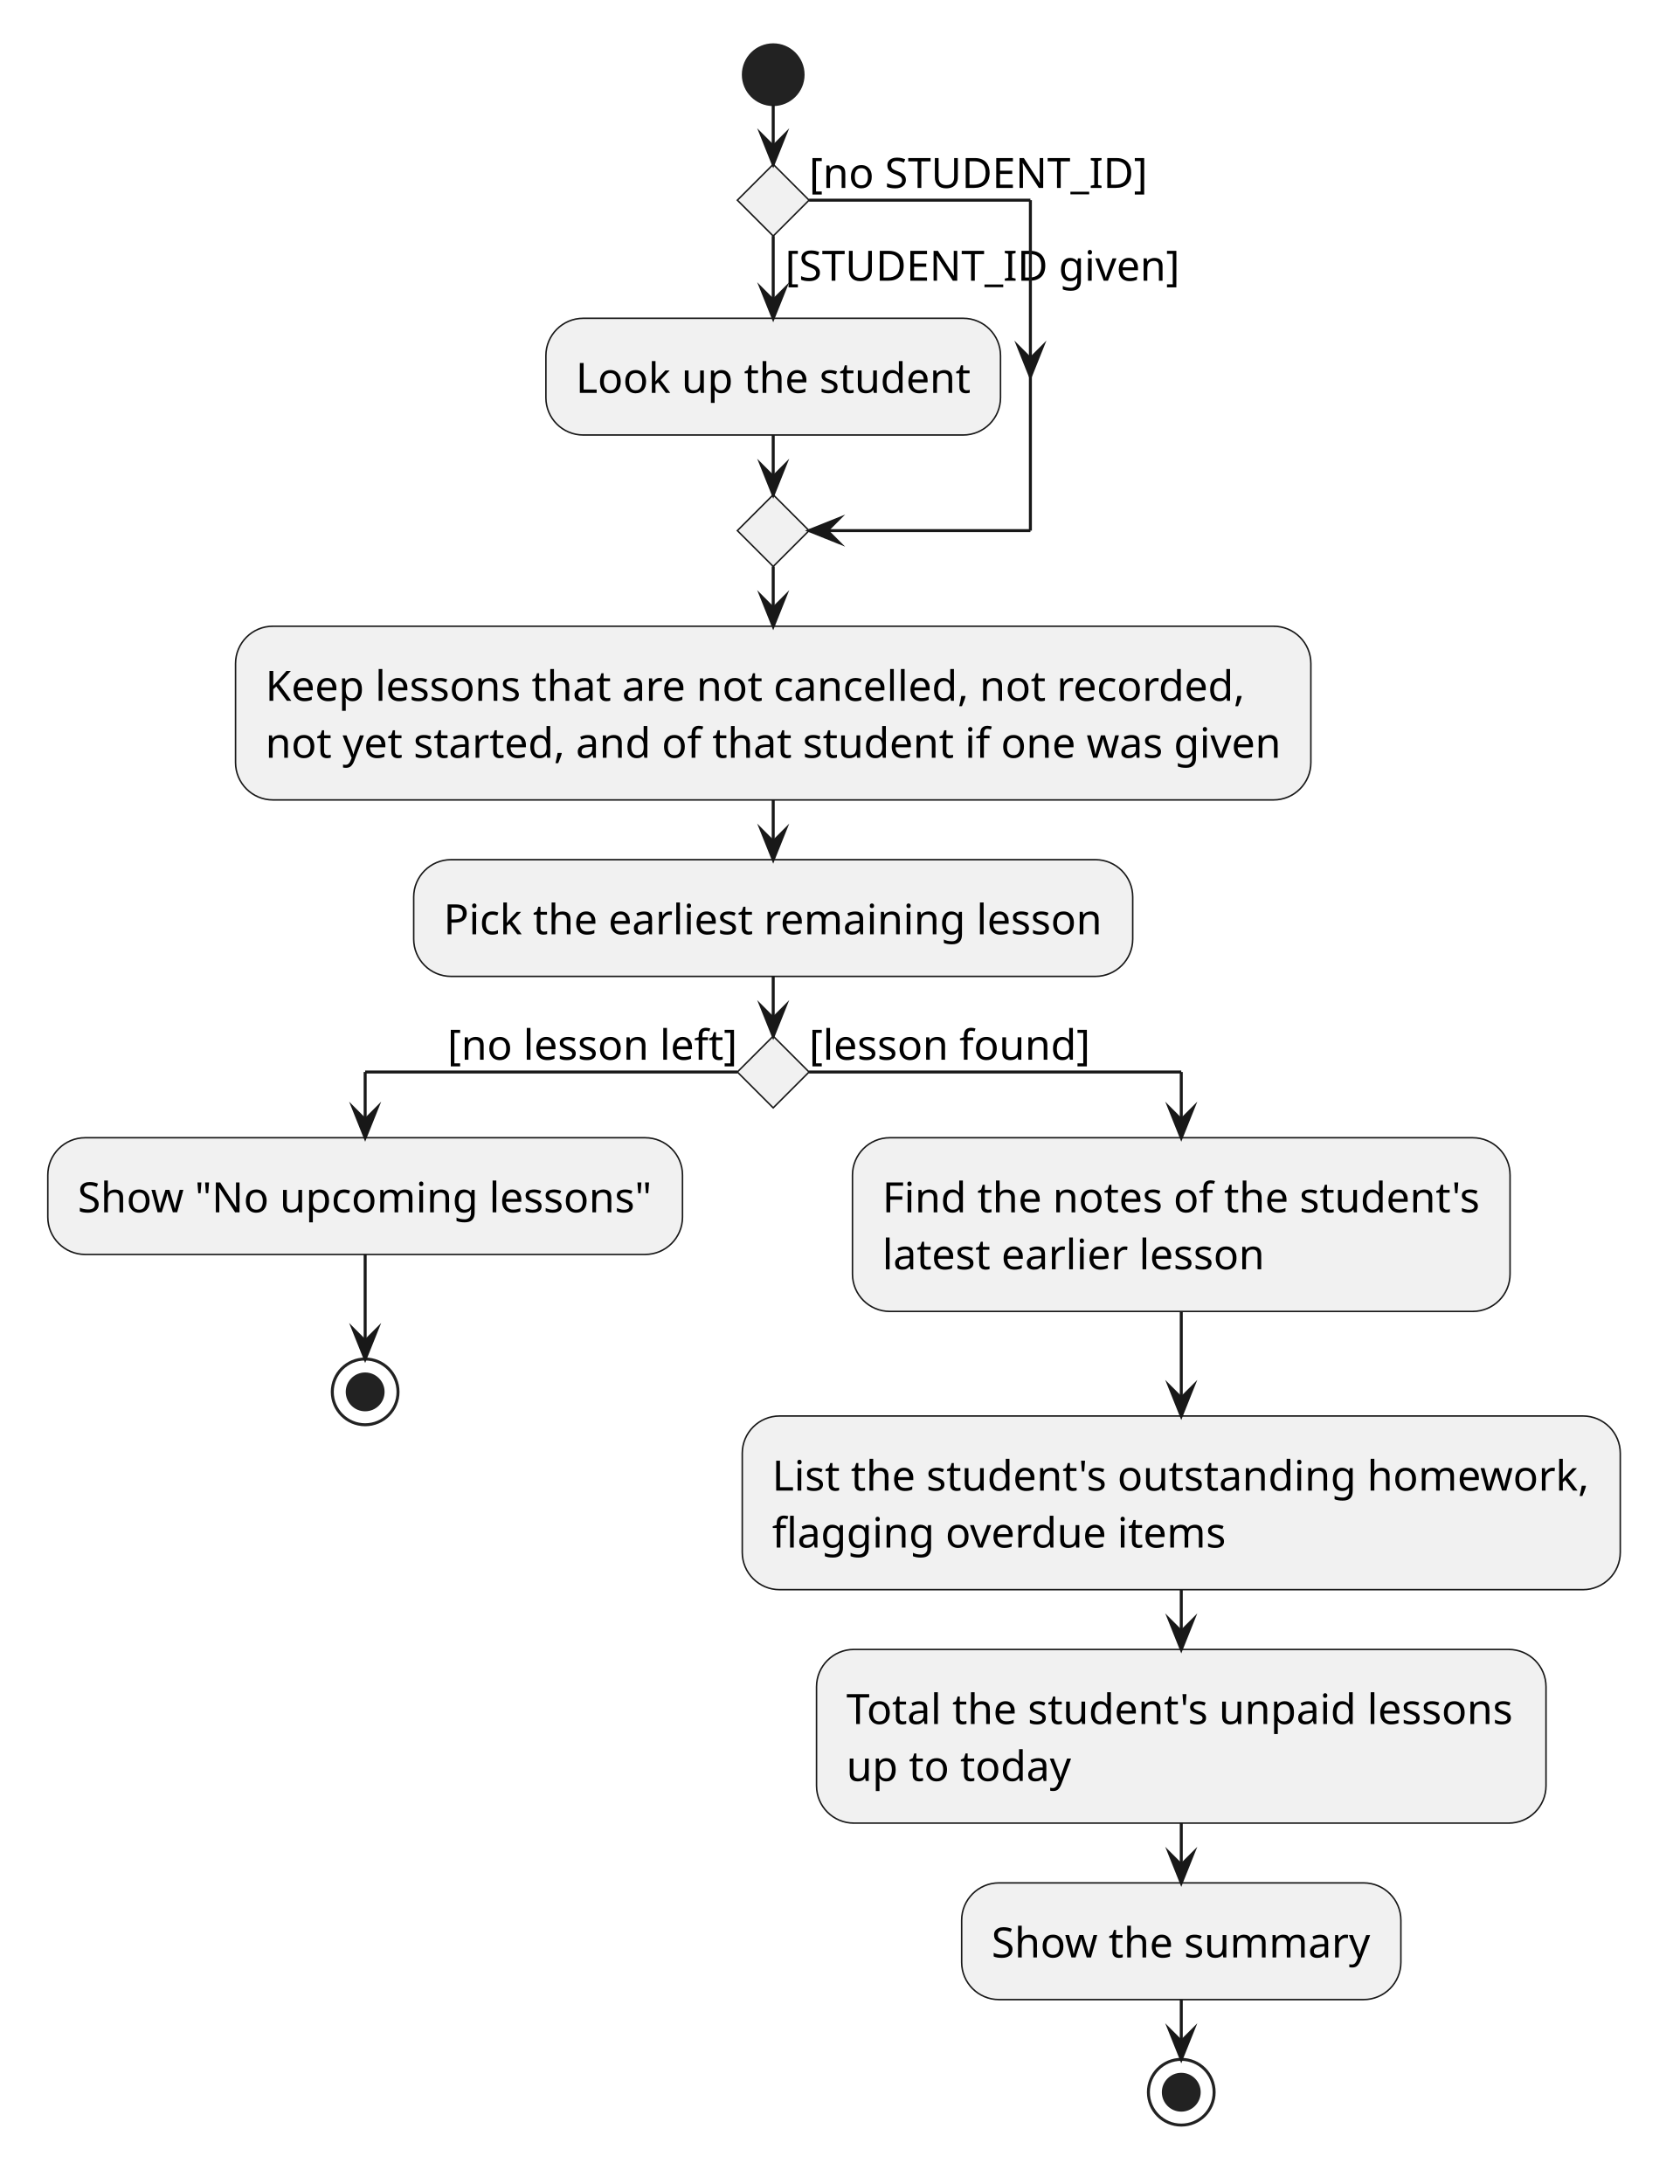
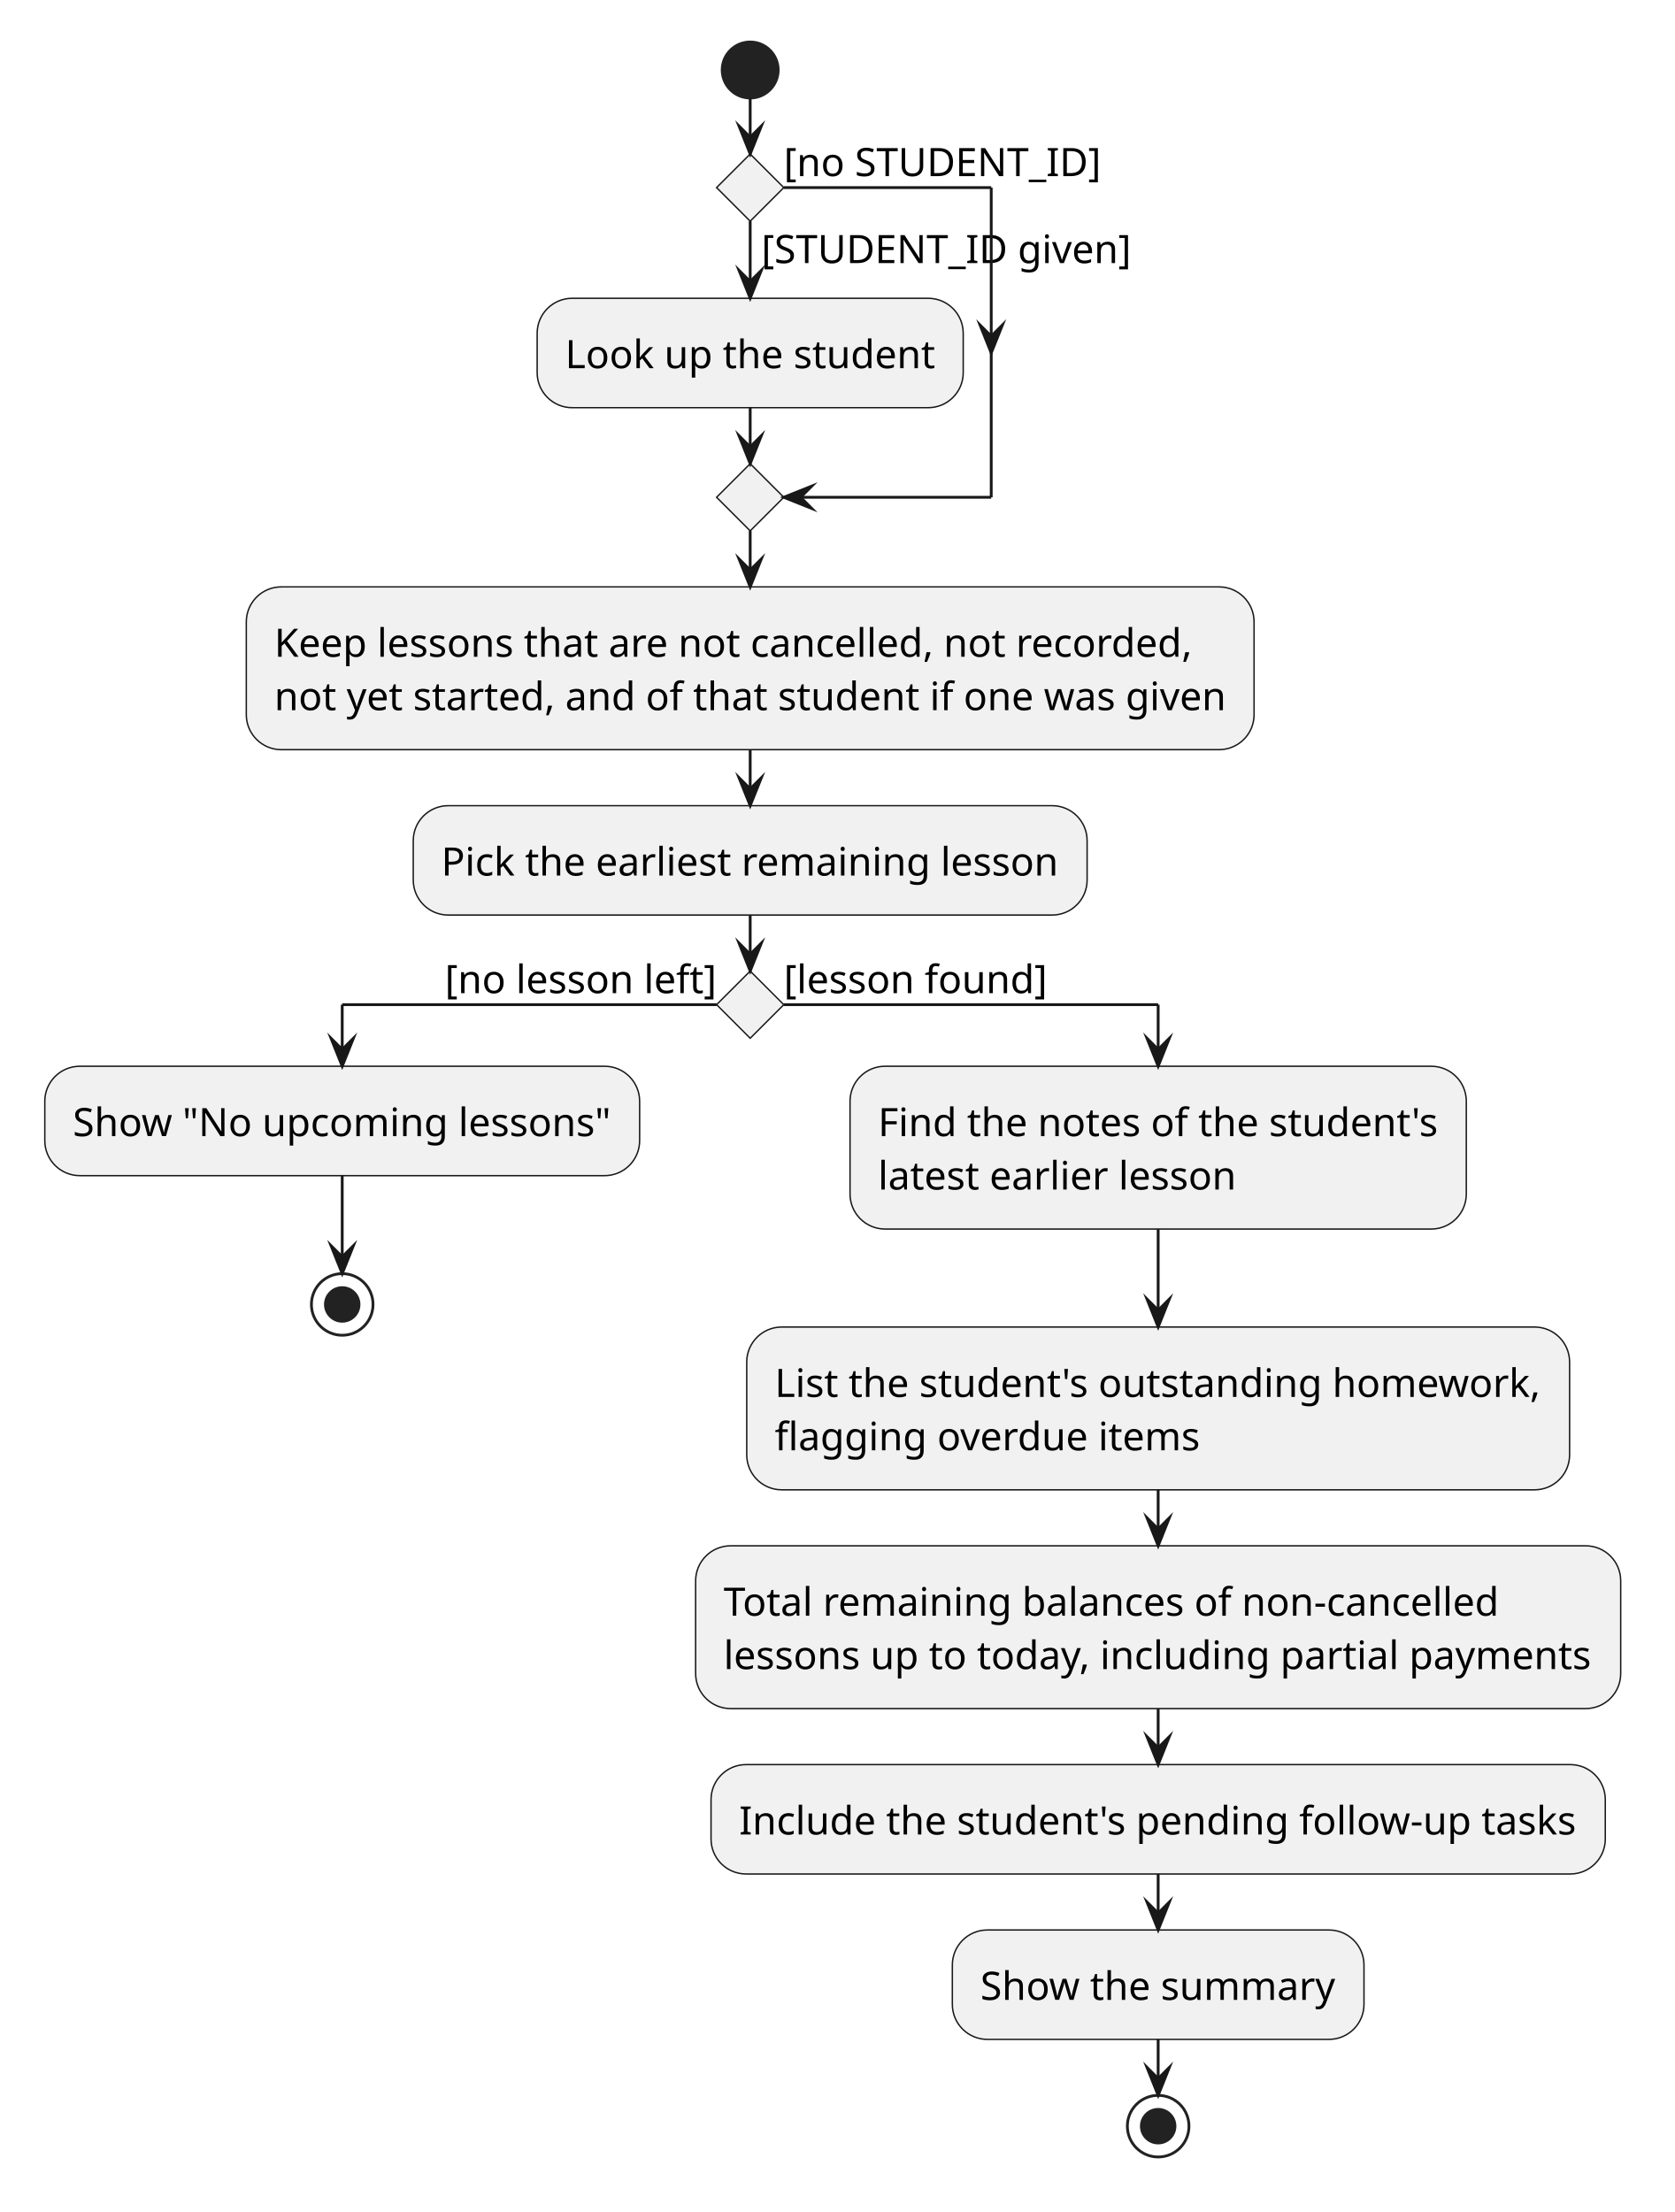
- <svg xmlns="http://www.w3.org/2000/svg" version="1.1" data-diagram-type="ACTIVITY" style="width:562px;height:731px;background:#FFFFFF;" width="562px" height="731px" viewBox="0 0 562 731" zoomAndPan="magnify" preserveAspectRatio="none" contentStyleType="text/css">
+ <svg xmlns="http://www.w3.org/2000/svg" version="1.1" data-diagram-type="ACTIVITY" style="width:598px;height:790px;background:#FFFFFF;" width="598px" height="790px" viewBox="0 0 598 790" zoomAndPan="magnify" preserveAspectRatio="none" contentStyleType="text/css">
  <defs />
  <g font-family="sans-serif" lengthAdjust="spacing">
-     <ellipse cx="258.789" cy="25" rx="10" ry="10" fill="#222" style="stroke:#222;stroke-width:1;" />
-     <rect x="182.709" y="106.534" width="152.159" height="39.068" fill="#F1F1F1" style="stroke:#181818;stroke-width:0.5;" rx="12.5" ry="12.5" />
-     <text x="192.709" y="131.5" fill="#000" font-size="14" textLength="132.159">Look up the student</text>
-     <polygon points="258.789,55,258.789,55,270.789,67,258.789,79,258.789,79,246.789,67,258.789,55" fill="#F1F1F1" style="stroke:#181818;stroke-width:0.5;stroke-linejoin:miter;stroke-miterlimit:10;" />
-     <text x="262.789" y="93.966" fill="#000" font-size="14" textLength="132.047">[STUDENT_ID given]</text>
-     <text x="270.789" y="62.898" fill="#000" font-size="14" textLength="113.288">[no STUDENT_ID]</text>
-     <polygon points="258.789,165.602,270.789,177.602,258.789,189.602,246.789,177.602,258.789,165.602" fill="#F1F1F1" style="stroke:#181818;stroke-width:0.5;stroke-linejoin:miter;stroke-miterlimit:10;" />
-     <rect x="78.836" y="209.602" width="359.905" height="58.136" fill="#F1F1F1" style="stroke:#181818;stroke-width:0.5;" rx="12.5" ry="12.5" />
-     <text x="88.836" y="234.568" fill="#000" font-size="14" textLength="328.635">Keep lessons that are not cancelled, not recorded,</text>
-     <text x="88.836" y="253.636" fill="#000" font-size="14" textLength="339.905">not yet started, and of that student if one was given</text>
-     <rect x="138.462" y="287.738" width="240.653" height="39.068" fill="#F1F1F1" style="stroke:#181818;stroke-width:0.5;" rx="12.5" ry="12.5" />
-     <text x="148.462" y="312.704" fill="#000" font-size="14" textLength="220.653">Pick the earliest remaining lesson</text>
-     <polygon points="258.789,346.806,258.789,346.806,270.789,358.806,258.789,370.806,258.789,370.806,246.789,358.806,258.789,346.806" fill="#F1F1F1" style="stroke:#181818;stroke-width:0.5;stroke-linejoin:miter;stroke-miterlimit:10;" />
-     <text x="149.755" y="354.704" fill="#000" font-size="14" textLength="97.034">[no lesson left]</text>
-     <text x="270.789" y="354.704" fill="#000" font-size="14" textLength="94.094">[lesson found]</text>
+     <ellipse cx="267.913" cy="25" rx="10" ry="10" fill="#222" style="stroke:#222;stroke-width:1;" />
+     <rect x="191.833" y="106.534" width="152.159" height="39.068" fill="#F1F1F1" style="stroke:#181818;stroke-width:0.5;" rx="12.5" ry="12.5" />
+     <text x="201.833" y="131.5" fill="#000" font-size="14" textLength="132.159">Look up the student</text>
+     <polygon points="267.913,55,267.913,55,279.913,67,267.913,79,267.913,79,255.913,67,267.913,55" fill="#F1F1F1" style="stroke:#181818;stroke-width:0.5;stroke-linejoin:miter;stroke-miterlimit:10;" />
+     <text x="271.913" y="93.966" fill="#000" font-size="14" textLength="132.047">[STUDENT_ID given]</text>
+     <text x="279.913" y="62.898" fill="#000" font-size="14" textLength="113.288">[no STUDENT_ID]</text>
+     <polygon points="267.913,165.602,279.913,177.602,267.913,189.602,255.913,177.602,267.913,165.602" fill="#F1F1F1" style="stroke:#181818;stroke-width:0.5;stroke-linejoin:miter;stroke-miterlimit:10;" />
+     <rect x="87.961" y="209.602" width="359.905" height="58.136" fill="#F1F1F1" style="stroke:#181818;stroke-width:0.5;" rx="12.5" ry="12.5" />
+     <text x="97.961" y="234.568" fill="#000" font-size="14" textLength="328.635">Keep lessons that are not cancelled, not recorded,</text>
+     <text x="97.961" y="253.636" fill="#000" font-size="14" textLength="339.905">not yet started, and of that student if one was given</text>
+     <rect x="147.587" y="287.738" width="240.653" height="39.068" fill="#F1F1F1" style="stroke:#181818;stroke-width:0.5;" rx="12.5" ry="12.5" />
+     <text x="157.587" y="312.704" fill="#000" font-size="14" textLength="220.653">Pick the earliest remaining lesson</text>
+     <polygon points="267.913,346.806,267.913,346.806,279.913,358.806,267.913,370.806,267.913,370.806,255.913,358.806,267.913,346.806" fill="#F1F1F1" style="stroke:#181818;stroke-width:0.5;stroke-linejoin:miter;stroke-miterlimit:10;" />
+     <text x="158.88" y="354.704" fill="#000" font-size="14" textLength="97.034">[no lesson left]</text>
+     <text x="279.913" y="354.704" fill="#000" font-size="14" textLength="94.094">[lesson found]</text>
    <rect x="16" y="380.806" width="212.429" height="39.068" fill="#F1F1F1" style="stroke:#181818;stroke-width:0.5;" rx="12.5" ry="12.5" />
    <text x="26" y="405.772" fill="#000" font-size="14" textLength="192.429">Show "No upcoming lessons"</text>
    <ellipse cx="122.215" cy="465.874" rx="11" ry="11" fill="none" style="stroke:#222;stroke-width:1;" />
    <ellipse cx="122.215" cy="465.874" rx="6" ry="6" fill="#222" style="stroke:#222;stroke-width:1;" />
-     <rect x="285.319" y="380.806" width="220.087" height="58.136" fill="#F1F1F1" style="stroke:#181818;stroke-width:0.5;" rx="12.5" ry="12.5" />
-     <text x="295.319" y="405.772" fill="#000" font-size="14" textLength="200.087">Find the notes of the student's</text>
-     <text x="295.319" y="424.839" fill="#000" font-size="14" textLength="127.932">latest earlier lesson</text>
-     <rect x="248.429" y="473.941" width="293.867" height="58.136" fill="#F1F1F1" style="stroke:#181818;stroke-width:0.5;" rx="12.5" ry="12.5" />
-     <text x="258.429" y="498.907" fill="#000" font-size="14" textLength="273.867">List the student's outstanding homework,</text>
-     <text x="258.429" y="517.975" fill="#000" font-size="14" textLength="152.431">flagging overdue items</text>
-     <rect x="273.286" y="552.077" width="244.153" height="58.136" fill="#F1F1F1" style="stroke:#181818;stroke-width:0.5;" rx="12.5" ry="12.5" />
-     <text x="283.286" y="577.043" fill="#000" font-size="14" textLength="224.153">Total the student's unpaid lessons</text>
-     <text x="283.286" y="596.111" fill="#000" font-size="14" textLength="75.194">up to today</text>
-     <rect x="321.859" y="630.213" width="147.008" height="39.068" fill="#F1F1F1" style="stroke:#181818;stroke-width:0.5;" rx="12.5" ry="12.5" />
-     <text x="331.859" y="655.179" fill="#000" font-size="14" textLength="127.008">Show the summary</text>
-     <ellipse cx="395.363" cy="700.281" rx="11" ry="11" fill="none" style="stroke:#222;stroke-width:1;" />
-     <ellipse cx="395.363" cy="700.281" rx="6" ry="6" fill="#222" style="stroke:#222;stroke-width:1;" />
-     <line x1="258.789" y1="79" x2="258.789" y2="106.534" style="stroke:#181818;stroke-width:1;" />
-     <polygon points="254.789,96.534,258.789,106.534,262.789,96.534,258.789,100.534" fill="#181818" style="stroke:#181818;stroke-width:1;stroke-linejoin:miter;stroke-miterlimit:10;" />
-     <line x1="270.789" y1="67" x2="344.868" y2="67" style="stroke:#181818;stroke-width:1;" />
-     <polygon points="340.868,116.068,344.868,126.068,348.868,116.068,344.868,120.068" fill="#181818" style="stroke:#181818;stroke-width:1;stroke-linejoin:miter;stroke-miterlimit:10;" />
-     <line x1="344.868" y1="67" x2="344.868" y2="177.602" style="stroke:#181818;stroke-width:1;" />
-     <line x1="344.868" y1="177.602" x2="270.789" y2="177.602" style="stroke:#181818;stroke-width:1;" />
-     <polygon points="280.789,173.602,270.789,177.602,280.789,181.602,276.789,177.602" fill="#181818" style="stroke:#181818;stroke-width:1;stroke-linejoin:miter;stroke-miterlimit:10;" />
-     <line x1="258.789" y1="145.602" x2="258.789" y2="165.602" style="stroke:#181818;stroke-width:1;" />
-     <polygon points="254.789,155.602,258.789,165.602,262.789,155.602,258.789,159.602" fill="#181818" style="stroke:#181818;stroke-width:1;stroke-linejoin:miter;stroke-miterlimit:10;" />
-     <line x1="258.789" y1="35" x2="258.789" y2="55" style="stroke:#181818;stroke-width:1;" />
-     <polygon points="254.789,45,258.789,55,262.789,45,258.789,49" fill="#181818" style="stroke:#181818;stroke-width:1;stroke-linejoin:miter;stroke-miterlimit:10;" />
-     <line x1="258.789" y1="189.602" x2="258.789" y2="209.602" style="stroke:#181818;stroke-width:1;" />
-     <polygon points="254.789,199.602,258.789,209.602,262.789,199.602,258.789,203.602" fill="#181818" style="stroke:#181818;stroke-width:1;stroke-linejoin:miter;stroke-miterlimit:10;" />
-     <line x1="258.789" y1="267.738" x2="258.789" y2="287.738" style="stroke:#181818;stroke-width:1;" />
-     <polygon points="254.789,277.738,258.789,287.738,262.789,277.738,258.789,281.738" fill="#181818" style="stroke:#181818;stroke-width:1;stroke-linejoin:miter;stroke-miterlimit:10;" />
+     <rect x="303.568" y="380.806" width="220.087" height="58.136" fill="#F1F1F1" style="stroke:#181818;stroke-width:0.5;" rx="12.5" ry="12.5" />
+     <text x="313.568" y="405.772" fill="#000" font-size="14" textLength="200.087">Find the notes of the student's</text>
+     <text x="313.568" y="424.839" fill="#000" font-size="14" textLength="127.932">latest earlier lesson</text>
+     <rect x="266.678" y="473.941" width="293.867" height="58.136" fill="#F1F1F1" style="stroke:#181818;stroke-width:0.5;" rx="12.5" ry="12.5" />
+     <text x="276.678" y="498.907" fill="#000" font-size="14" textLength="273.867">List the student's outstanding homework,</text>
+     <text x="276.678" y="517.975" fill="#000" font-size="14" textLength="152.431">flagging overdue items</text>
+     <rect x="248.429" y="552.077" width="330.365" height="58.136" fill="#F1F1F1" style="stroke:#181818;stroke-width:0.5;" rx="12.5" ry="12.5" />
+     <text x="258.429" y="577.043" fill="#000" font-size="14" textLength="278.137">Total remaining balances of non-cancelled</text>
+     <text x="258.429" y="596.111" fill="#000" font-size="14" textLength="310.365">lessons up to today, including partial payments</text>
+     <rect x="253.931" y="630.213" width="319.361" height="39.068" fill="#F1F1F1" style="stroke:#181818;stroke-width:0.5;" rx="12.5" ry="12.5" />
+     <text x="263.931" y="655.179" fill="#000" font-size="14" textLength="299.361">Include the student's pending follow-up tasks</text>
+     <rect x="340.108" y="689.281" width="147.008" height="39.068" fill="#F1F1F1" style="stroke:#181818;stroke-width:0.5;" rx="12.5" ry="12.5" />
+     <text x="350.108" y="714.247" fill="#000" font-size="14" textLength="127.008">Show the summary</text>
+     <ellipse cx="413.612" cy="759.349" rx="11" ry="11" fill="none" style="stroke:#222;stroke-width:1;" />
+     <ellipse cx="413.612" cy="759.349" rx="6" ry="6" fill="#222" style="stroke:#222;stroke-width:1;" />
+     <line x1="267.913" y1="79" x2="267.913" y2="106.534" style="stroke:#181818;stroke-width:1;" />
+     <polygon points="263.913,96.534,267.913,106.534,271.913,96.534,267.913,100.534" fill="#181818" style="stroke:#181818;stroke-width:1;stroke-linejoin:miter;stroke-miterlimit:10;" />
+     <line x1="279.913" y1="67" x2="353.993" y2="67" style="stroke:#181818;stroke-width:1;" />
+     <polygon points="349.993,116.068,353.993,126.068,357.993,116.068,353.993,120.068" fill="#181818" style="stroke:#181818;stroke-width:1;stroke-linejoin:miter;stroke-miterlimit:10;" />
+     <line x1="353.993" y1="67" x2="353.993" y2="177.602" style="stroke:#181818;stroke-width:1;" />
+     <line x1="353.993" y1="177.602" x2="279.913" y2="177.602" style="stroke:#181818;stroke-width:1;" />
+     <polygon points="289.913,173.602,279.913,177.602,289.913,181.602,285.913,177.602" fill="#181818" style="stroke:#181818;stroke-width:1;stroke-linejoin:miter;stroke-miterlimit:10;" />
+     <line x1="267.913" y1="145.602" x2="267.913" y2="165.602" style="stroke:#181818;stroke-width:1;" />
+     <polygon points="263.913,155.602,267.913,165.602,271.913,155.602,267.913,159.602" fill="#181818" style="stroke:#181818;stroke-width:1;stroke-linejoin:miter;stroke-miterlimit:10;" />
+     <line x1="267.913" y1="35" x2="267.913" y2="55" style="stroke:#181818;stroke-width:1;" />
+     <polygon points="263.913,45,267.913,55,271.913,45,267.913,49" fill="#181818" style="stroke:#181818;stroke-width:1;stroke-linejoin:miter;stroke-miterlimit:10;" />
+     <line x1="267.913" y1="189.602" x2="267.913" y2="209.602" style="stroke:#181818;stroke-width:1;" />
+     <polygon points="263.913,199.602,267.913,209.602,271.913,199.602,267.913,203.602" fill="#181818" style="stroke:#181818;stroke-width:1;stroke-linejoin:miter;stroke-miterlimit:10;" />
+     <line x1="267.913" y1="267.738" x2="267.913" y2="287.738" style="stroke:#181818;stroke-width:1;" />
+     <polygon points="263.913,277.738,267.913,287.738,271.913,277.738,267.913,281.738" fill="#181818" style="stroke:#181818;stroke-width:1;stroke-linejoin:miter;stroke-miterlimit:10;" />
    <line x1="122.215" y1="419.874" x2="122.215" y2="454.874" style="stroke:#181818;stroke-width:1;" />
    <polygon points="118.215,444.874,122.215,454.874,126.215,444.874,122.215,448.874" fill="#181818" style="stroke:#181818;stroke-width:1;stroke-linejoin:miter;stroke-miterlimit:10;" />
-     <line x1="395.363" y1="438.941" x2="395.363" y2="473.941" style="stroke:#181818;stroke-width:1;" />
-     <polygon points="391.363,463.941,395.363,473.941,399.363,463.941,395.363,467.941" fill="#181818" style="stroke:#181818;stroke-width:1;stroke-linejoin:miter;stroke-miterlimit:10;" />
-     <line x1="395.363" y1="532.077" x2="395.363" y2="552.077" style="stroke:#181818;stroke-width:1;" />
-     <polygon points="391.363,542.077,395.363,552.077,399.363,542.077,395.363,546.077" fill="#181818" style="stroke:#181818;stroke-width:1;stroke-linejoin:miter;stroke-miterlimit:10;" />
-     <line x1="395.363" y1="610.213" x2="395.363" y2="630.213" style="stroke:#181818;stroke-width:1;" />
-     <polygon points="391.363,620.213,395.363,630.213,399.363,620.213,395.363,624.213" fill="#181818" style="stroke:#181818;stroke-width:1;stroke-linejoin:miter;stroke-miterlimit:10;" />
-     <line x1="395.363" y1="669.281" x2="395.363" y2="689.281" style="stroke:#181818;stroke-width:1;" />
-     <polygon points="391.363,679.281,395.363,689.281,399.363,679.281,395.363,683.281" fill="#181818" style="stroke:#181818;stroke-width:1;stroke-linejoin:miter;stroke-miterlimit:10;" />
-     <line x1="246.789" y1="358.806" x2="122.215" y2="358.806" style="stroke:#181818;stroke-width:1;" />
+     <line x1="413.612" y1="438.941" x2="413.612" y2="473.941" style="stroke:#181818;stroke-width:1;" />
+     <polygon points="409.612,463.941,413.612,473.941,417.612,463.941,413.612,467.941" fill="#181818" style="stroke:#181818;stroke-width:1;stroke-linejoin:miter;stroke-miterlimit:10;" />
+     <line x1="413.612" y1="532.077" x2="413.612" y2="552.077" style="stroke:#181818;stroke-width:1;" />
+     <polygon points="409.612,542.077,413.612,552.077,417.612,542.077,413.612,546.077" fill="#181818" style="stroke:#181818;stroke-width:1;stroke-linejoin:miter;stroke-miterlimit:10;" />
+     <line x1="413.612" y1="610.213" x2="413.612" y2="630.213" style="stroke:#181818;stroke-width:1;" />
+     <polygon points="409.612,620.213,413.612,630.213,417.612,620.213,413.612,624.213" fill="#181818" style="stroke:#181818;stroke-width:1;stroke-linejoin:miter;stroke-miterlimit:10;" />
+     <line x1="413.612" y1="669.281" x2="413.612" y2="689.281" style="stroke:#181818;stroke-width:1;" />
+     <polygon points="409.612,679.281,413.612,689.281,417.612,679.281,413.612,683.281" fill="#181818" style="stroke:#181818;stroke-width:1;stroke-linejoin:miter;stroke-miterlimit:10;" />
+     <line x1="413.612" y1="728.349" x2="413.612" y2="748.349" style="stroke:#181818;stroke-width:1;" />
+     <polygon points="409.612,738.349,413.612,748.349,417.612,738.349,413.612,742.349" fill="#181818" style="stroke:#181818;stroke-width:1;stroke-linejoin:miter;stroke-miterlimit:10;" />
+     <line x1="255.913" y1="358.806" x2="122.215" y2="358.806" style="stroke:#181818;stroke-width:1;" />
    <line x1="122.215" y1="358.806" x2="122.215" y2="380.806" style="stroke:#181818;stroke-width:1;" />
    <polygon points="118.215,370.806,122.215,380.806,126.215,370.806,122.215,374.806" fill="#181818" style="stroke:#181818;stroke-width:1;stroke-linejoin:miter;stroke-miterlimit:10;" />
-     <line x1="270.789" y1="358.806" x2="395.363" y2="358.806" style="stroke:#181818;stroke-width:1;" />
-     <line x1="395.363" y1="358.806" x2="395.363" y2="380.806" style="stroke:#181818;stroke-width:1;" />
-     <polygon points="391.363,370.806,395.363,380.806,399.363,370.806,395.363,374.806" fill="#181818" style="stroke:#181818;stroke-width:1;stroke-linejoin:miter;stroke-miterlimit:10;" />
-     <line x1="258.789" y1="326.806" x2="258.789" y2="346.806" style="stroke:#181818;stroke-width:1;" />
-     <polygon points="254.789,336.806,258.789,346.806,262.789,336.806,258.789,340.806" fill="#181818" style="stroke:#181818;stroke-width:1;stroke-linejoin:miter;stroke-miterlimit:10;" />
+     <line x1="279.913" y1="358.806" x2="413.612" y2="358.806" style="stroke:#181818;stroke-width:1;" />
+     <line x1="413.612" y1="358.806" x2="413.612" y2="380.806" style="stroke:#181818;stroke-width:1;" />
+     <polygon points="409.612,370.806,413.612,380.806,417.612,370.806,413.612,374.806" fill="#181818" style="stroke:#181818;stroke-width:1;stroke-linejoin:miter;stroke-miterlimit:10;" />
+     <line x1="267.913" y1="326.806" x2="267.913" y2="346.806" style="stroke:#181818;stroke-width:1;" />
+     <polygon points="263.913,336.806,267.913,346.806,271.913,336.806,267.913,340.806" fill="#181818" style="stroke:#181818;stroke-width:1;stroke-linejoin:miter;stroke-miterlimit:10;" />
  </g>
</svg>
